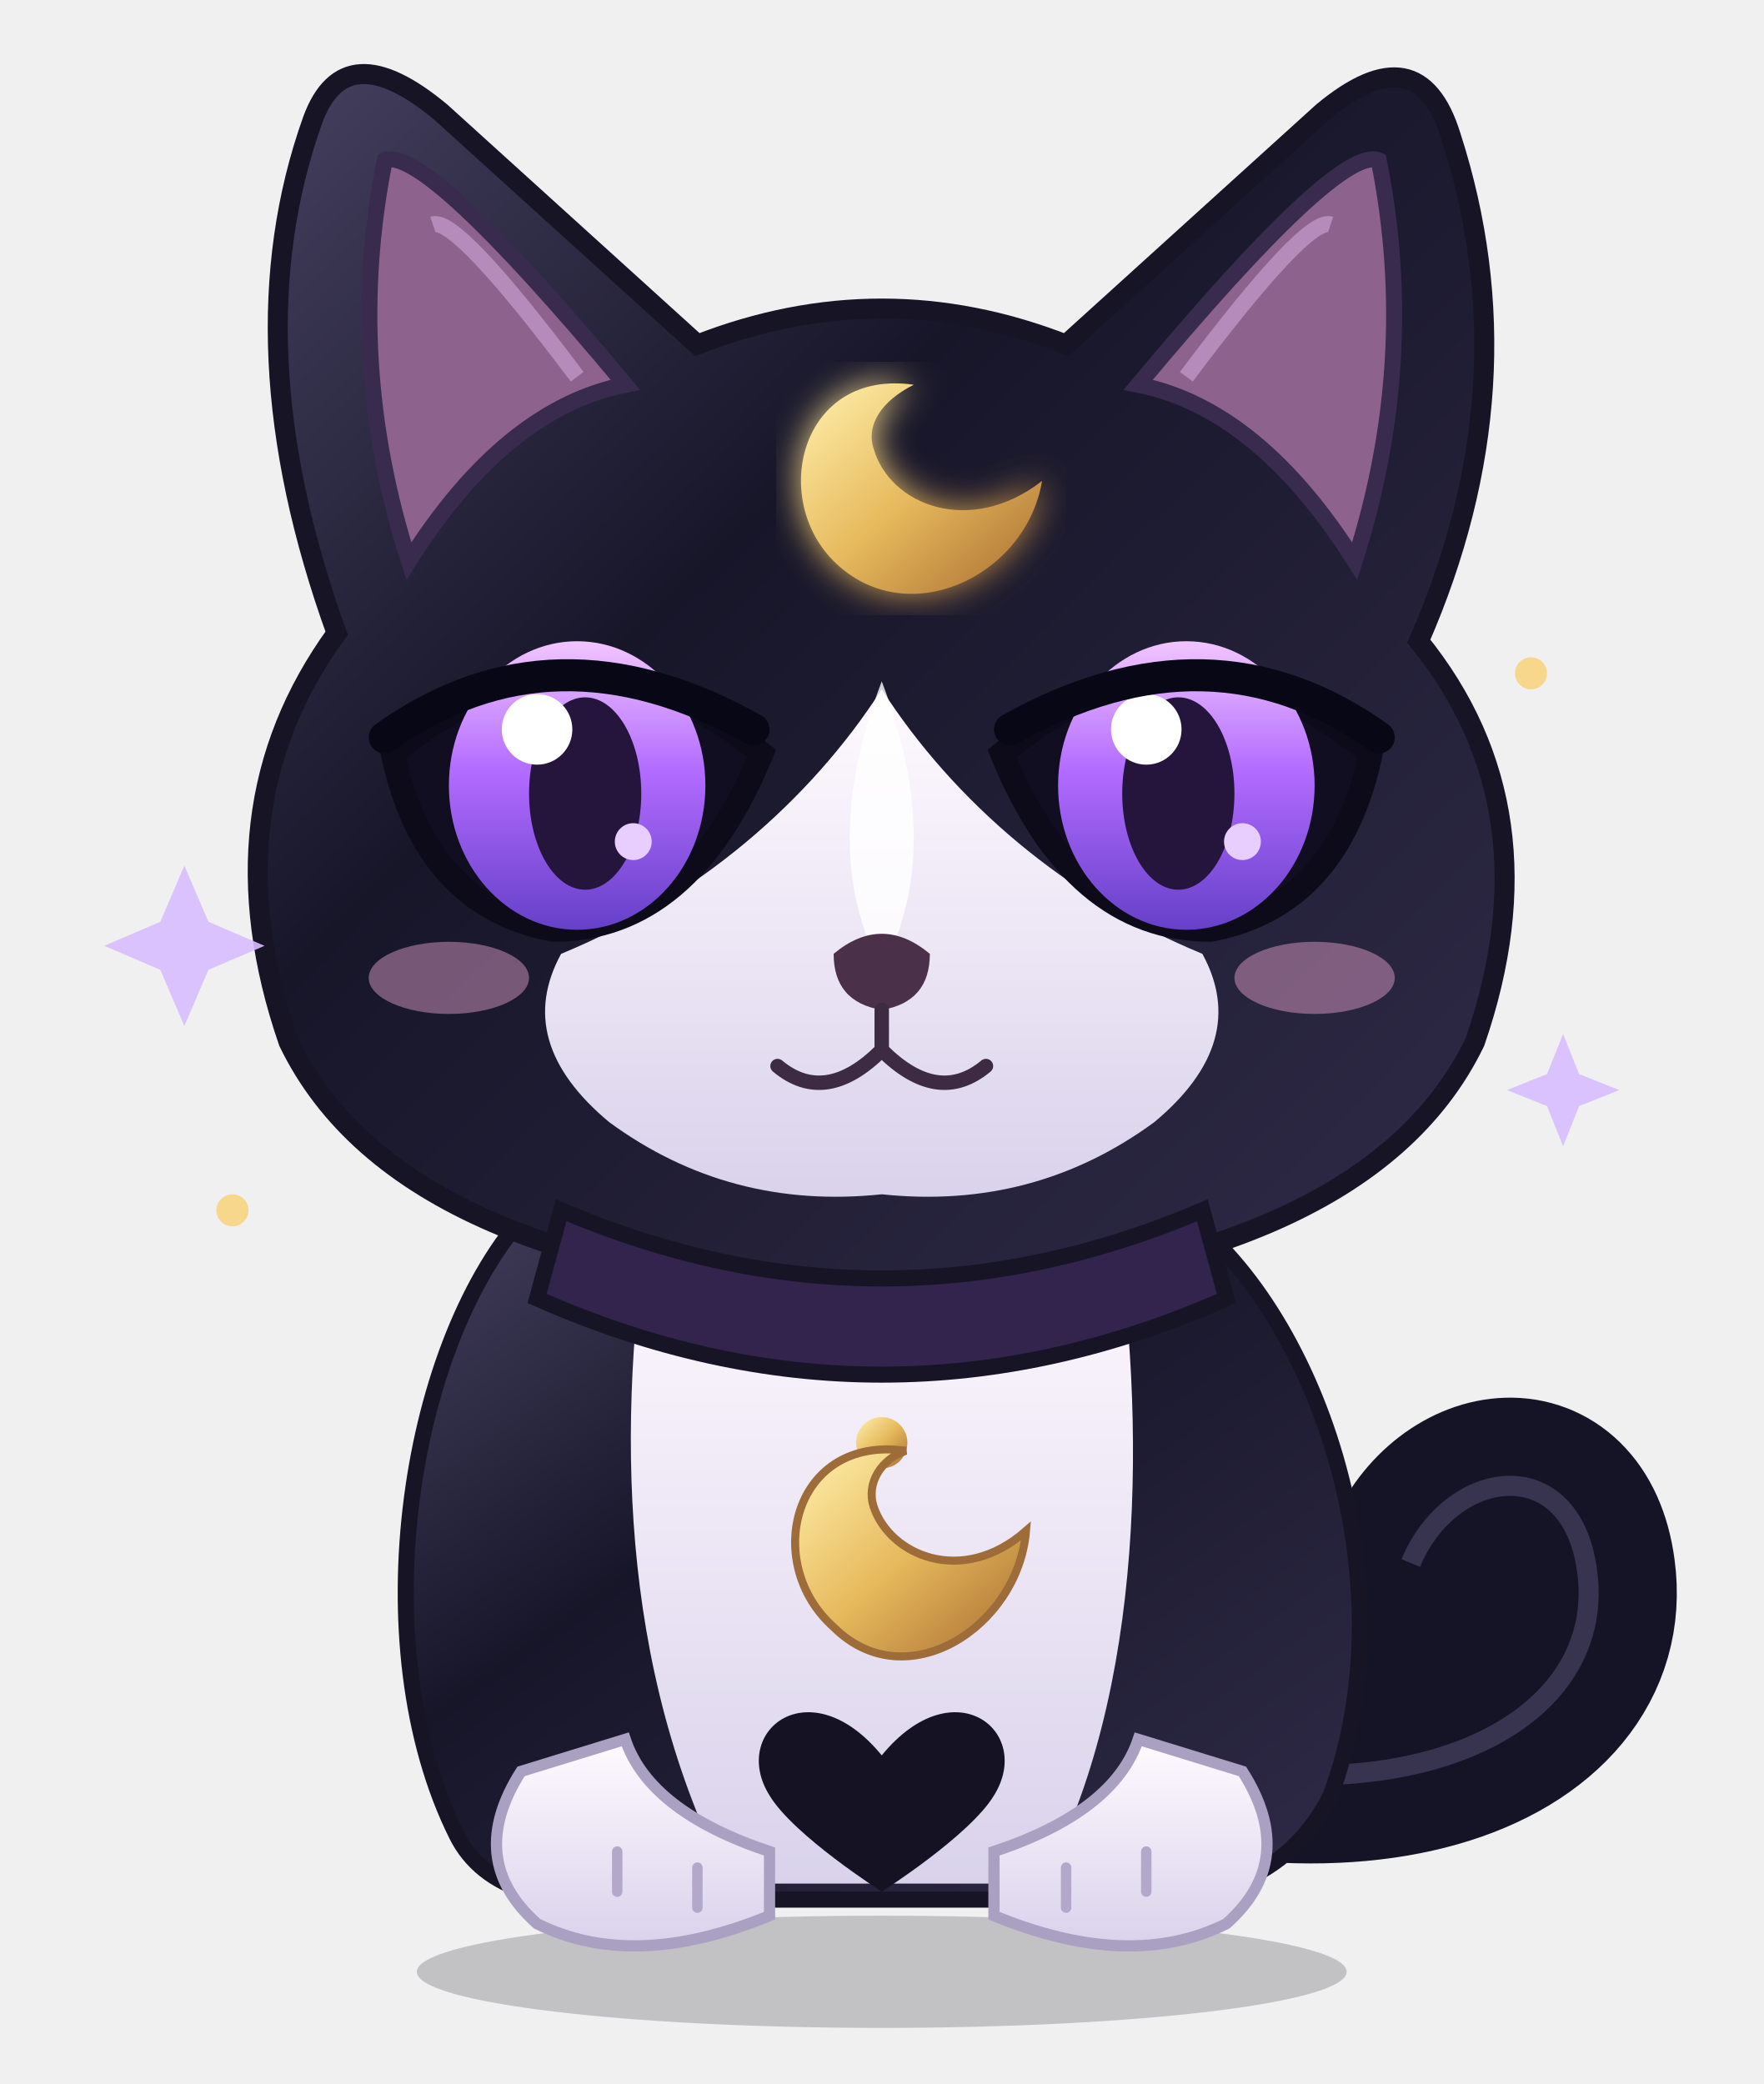
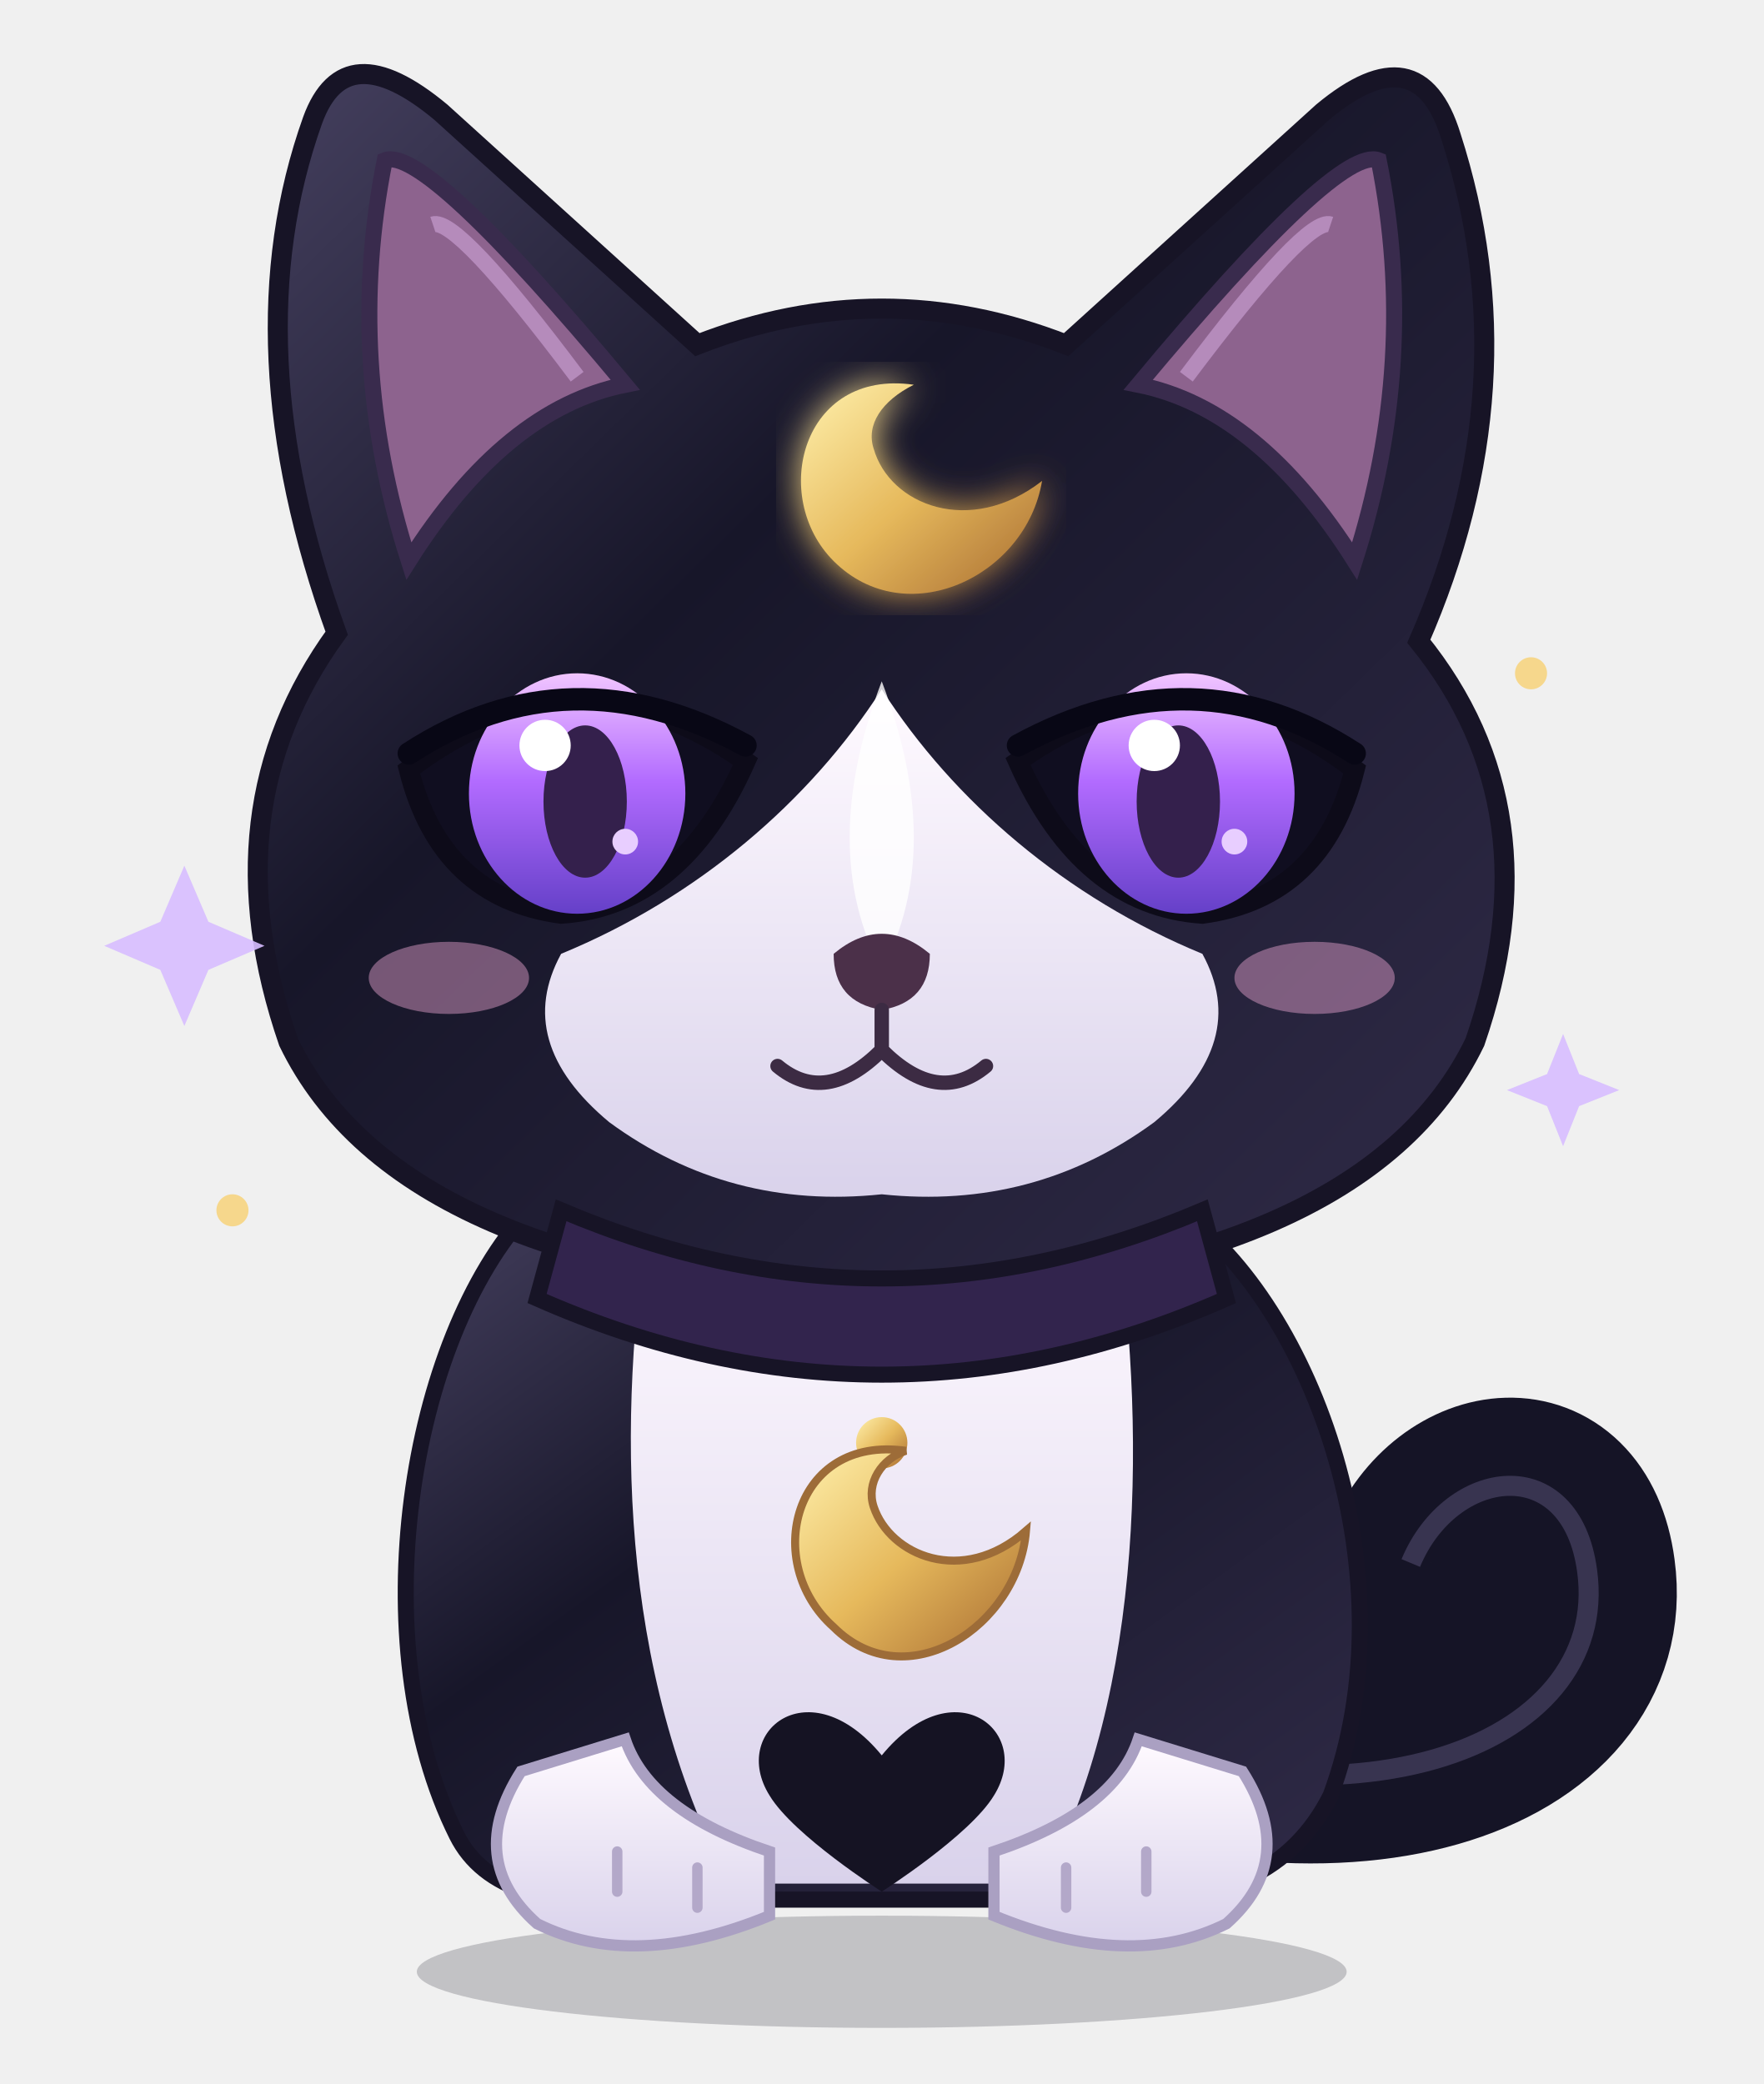
<svg xmlns="http://www.w3.org/2000/svg" viewBox="0 0 220 260" role="img" aria-label="Gatita lunar negra con ojos violetas, pecho blanco y dije de luna">
  <defs>
    <linearGradient id="fur" x1="0" y1="0" x2="1" y2="1">
      <stop stop-color="#45405f" />
      <stop offset=".38" stop-color="#171629" />
      <stop offset="1" stop-color="#302b48" />
    </linearGradient>
    <linearGradient id="white" x1="0" y1="0" x2="0" y2="1">
      <stop stop-color="#fffaff" />
      <stop offset="1" stop-color="#d9d2eb" />
    </linearGradient>
    <linearGradient id="violet" x1="0" y1="0" x2="0" y2="1">
      <stop stop-color="#f1c5ff" />
      <stop offset=".45" stop-color="#b26bff" />
      <stop offset="1" stop-color="#6540c8" />
    </linearGradient>
    <linearGradient id="gold" x1="0" y1="0" x2="1" y2="1">
      <stop stop-color="#fff1ad" />
      <stop offset=".5" stop-color="#e6b95c" />
      <stop offset="1" stop-color="#a76b31" />
    </linearGradient>
    <filter id="glow">
      <feGaussianBlur stdDeviation="2.2" result="b" />
      <feMerge>
        <feMergeNode in="b" />
        <feMergeNode in="SourceGraphic" />
      </feMerge>
    </filter>
  </defs>
  <ellipse cx="110" cy="246" rx="58" ry="7" fill="#090817" opacity=".2" />
  <path d="M126 213 C168 231 201 218 198 196 C196 181 181 183 176 195 C172 204 182 208 187 202" fill="none" stroke="#151426" stroke-width="22" stroke-linecap="round" />
  <path d="M126 213 C168 231 201 218 198 196 C196 181 181 183 176 195" fill="none" stroke="#4b4567" stroke-width="2.5" opacity=".65" />
  <path d="M66 151 C51 167 45 205 57 229 Q62 239 82 237 L139 237 Q159 238 166 224 C176 197 164 163 147 151Z" fill="url(#fur)" stroke="#171426" stroke-width="2" />
  <path d="M81 151 Q110 170 139 151 C143 177 143 211 130 235 L91 235 C77 208 77 177 81 151Z" fill="url(#white)" />
  <path d="M42 79 Q29 43 39 15 Q43 4 55 14 L87 43 Q110 34 133 43 L165 14 Q177 4 181 17 Q191 48 177 80 Q194 101 184 130 Q170 159 110 162 Q50 159 36 130 Q26 101 42 79Z" fill="url(#fur)" stroke="#171426" stroke-width="2.5" />
  <path d="M48 20 Q53 18 78 48 Q63 51 51 70 Q43 45 48 20Z" fill="#8d638e" stroke="#392b4d" stroke-width="2" />
  <path d="M172 20 Q167 18 142 48 Q157 51 169 70 Q177 45 172 20Z" fill="#8d638e" stroke="#392b4d" stroke-width="2" />
  <path d="M54 28 Q57 27 72 47 M166 28 Q163 27 148 47" fill="none" stroke="#c69bcf" stroke-width="2" opacity=".7" />
  <path d="M110 86 C101 100 87 112 70 119 Q64 130 76 140 Q91 151 110 149 Q129 151 144 140 Q156 130 150 119 C133 112 119 100 110 86Z" fill="url(#white)" />
  <path d="M110 85 Q102 106 110 121 Q118 106 110 85Z" fill="#fff" opacity=".8" />
  <path d="M114 48 C100 46 96 62 104 70 C113 79 128 72 130 60 C121 67 111 63 109 56 C108 53 110 50 114 48Z" fill="url(#gold)" filter="url(#glow)" />
-   <path d="M49 94 Q72 75 95 94 Q86 116 69 116 Q53 113 49 94Z" fill="#100e20" stroke="#0d0b19" stroke-width="3" />
-   <path d="M125 94 Q148 75 171 94 Q167 113 151 116 Q134 116 125 94Z" fill="#100e20" stroke="#0d0b19" stroke-width="3" />
-   <ellipse cx="72" cy="98" rx="16" ry="18" fill="url(#violet)" />
-   <ellipse cx="148" cy="98" rx="16" ry="18" fill="url(#violet)" />
-   <ellipse cx="73" cy="99" rx="7" ry="12" fill="#25153d" />
-   <ellipse cx="147" cy="99" rx="7" ry="12" fill="#25153d" />
-   <circle cx="67" cy="91" r="4.4" fill="#fff" />
-   <circle cx="143" cy="91" r="4.4" fill="#fff" />
-   <circle cx="79" cy="105" r="2.3" fill="#e8ceff" />
-   <circle cx="155" cy="105" r="2.3" fill="#e8ceff" />
-   <path d="M48 92 Q69 77 94 91 M126 91 Q151 77 172 92" fill="none" stroke="#080715" stroke-width="4" stroke-linecap="round" />
+   <path d="M51 96 Q72 80 93 95 Q85 113 70 114 Q55 112 51 96Z" fill="#100e20" stroke="#0d0b19" stroke-width="2.5" />
+   <path d="M127 95 Q148 80 169 96 Q165 112 150 114 Q135 113 127 95Z" fill="#100e20" stroke="#0d0b19" stroke-width="2.5" />
+   <ellipse cx="72" cy="99" rx="13.5" ry="15" fill="url(#violet)" />
+   <ellipse cx="148" cy="99" rx="13.5" ry="15" fill="url(#violet)" />
+   <ellipse cx="73" cy="100" rx="5.2" ry="9.5" fill="#34204c" />
+   <ellipse cx="147" cy="100" rx="5.2" ry="9.5" fill="#34204c" />
+   <circle cx="68" cy="93" r="3.2" fill="#fff" />
+   <circle cx="144" cy="93" r="3.2" fill="#fff" />
+   <circle cx="78" cy="105" r="1.6" fill="#e8ceff" />
+   <circle cx="154" cy="105" r="1.6" fill="#e8ceff" />
+   <path d="M51 94 Q71 81 93 93 M127 93 Q149 81 169 94" fill="none" stroke="#080715" stroke-width="2.8" stroke-linecap="round" />
  <ellipse cx="56" cy="122" rx="10" ry="4.5" fill="#e9a5d0" opacity=".45" />
  <ellipse cx="164" cy="122" rx="10" ry="4.5" fill="#e9a5d0" opacity=".45" />
  <path d="M104 119 Q110 114 116 119 Q116 125 110 126 Q104 125 104 119Z" fill="#4b3049" />
  <path d="M110 126 L110 131 M110 131 Q103 138 97 133 M110 131 Q117 138 123 133" fill="none" stroke="#3c2b43" stroke-width="1.8" stroke-linecap="round" />
  <path d="M70 151 Q110 168 150 151 L153 162 Q110 181 67 162Z" fill="#32244d" stroke="#171426" stroke-width="2" />
  <path d="M108 165 L108 178" stroke="url(#gold)" stroke-width="3" />
  <circle cx="110" cy="180" r="3.2" fill="url(#gold)" />
  <path d="M113 181 C99 179 95 195 104 203 C113 212 127 203 128 191 C120 198 111 194 109 188 C108 185 110 182 113 181Z" fill="url(#gold)" stroke="#9d6c38" stroke-width="1" />
  <path d="M110 219 C101 208 91 216 96 224 C99 229 110 236 110 236 C110 236 121 229 124 224 C129 216 119 208 110 219Z" fill="#151323" />
  <path d="M65 221 Q58 232 67 240 Q79 246 96 239 L96 231 Q81 226 78 217Z" fill="url(#white)" stroke="#aaa0c2" stroke-width="1.4" />
  <path d="M155 221 Q162 232 153 240 Q141 246 124 239 L124 231 Q139 226 142 217Z" fill="url(#white)" stroke="#aaa0c2" stroke-width="1.4" />
  <path d="M77 236 l0 -5 M87 238 l0 -5 M133 238 l0 -5 M143 236 l0 -5" stroke="#b3a8c9" stroke-width="1.3" stroke-linecap="round" />
  <path d="M23 108 l3 7 7 3 -7 3 -3 7 -3 -7 -7 -3 7 -3Z M195 129 l2 5 5 2 -5 2 -2 5 -2 -5 -5 -2 5 -2Z" fill="#d7bdff" opacity=".9" />
  <circle cx="29" cy="151" r="2" fill="#f6d78c" />
  <circle cx="191" cy="84" r="2" fill="#f6d78c" />
</svg>
